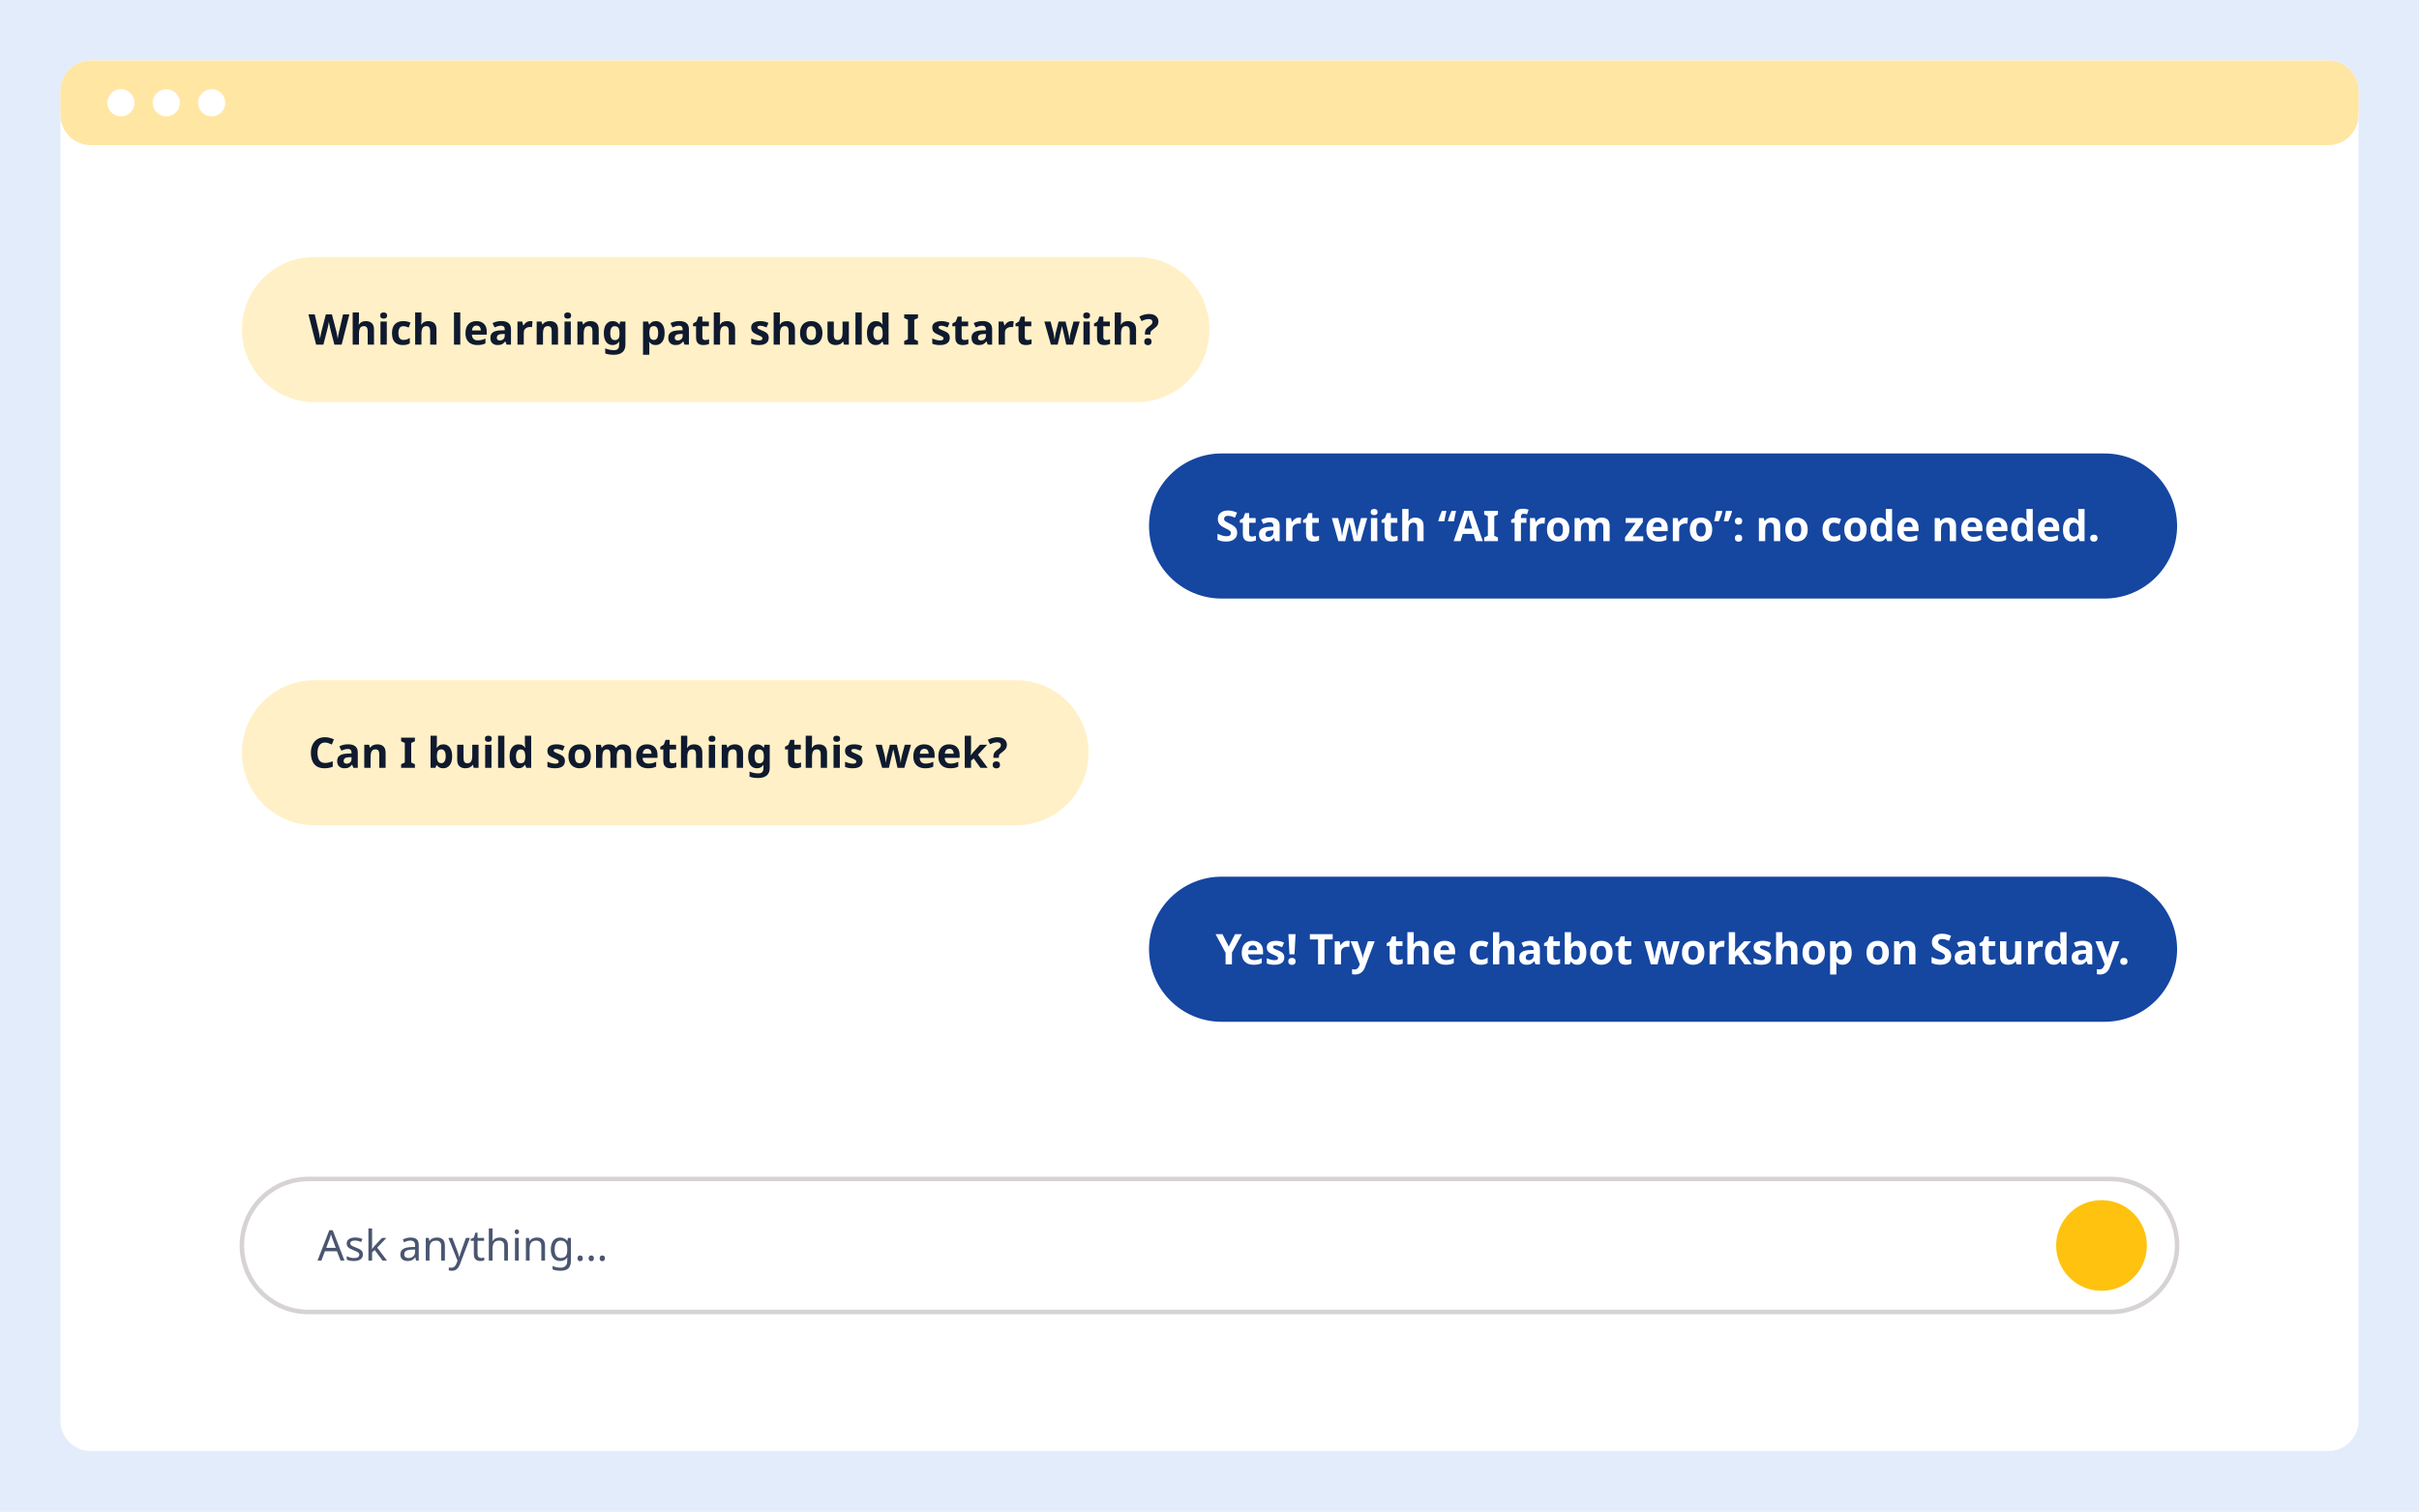
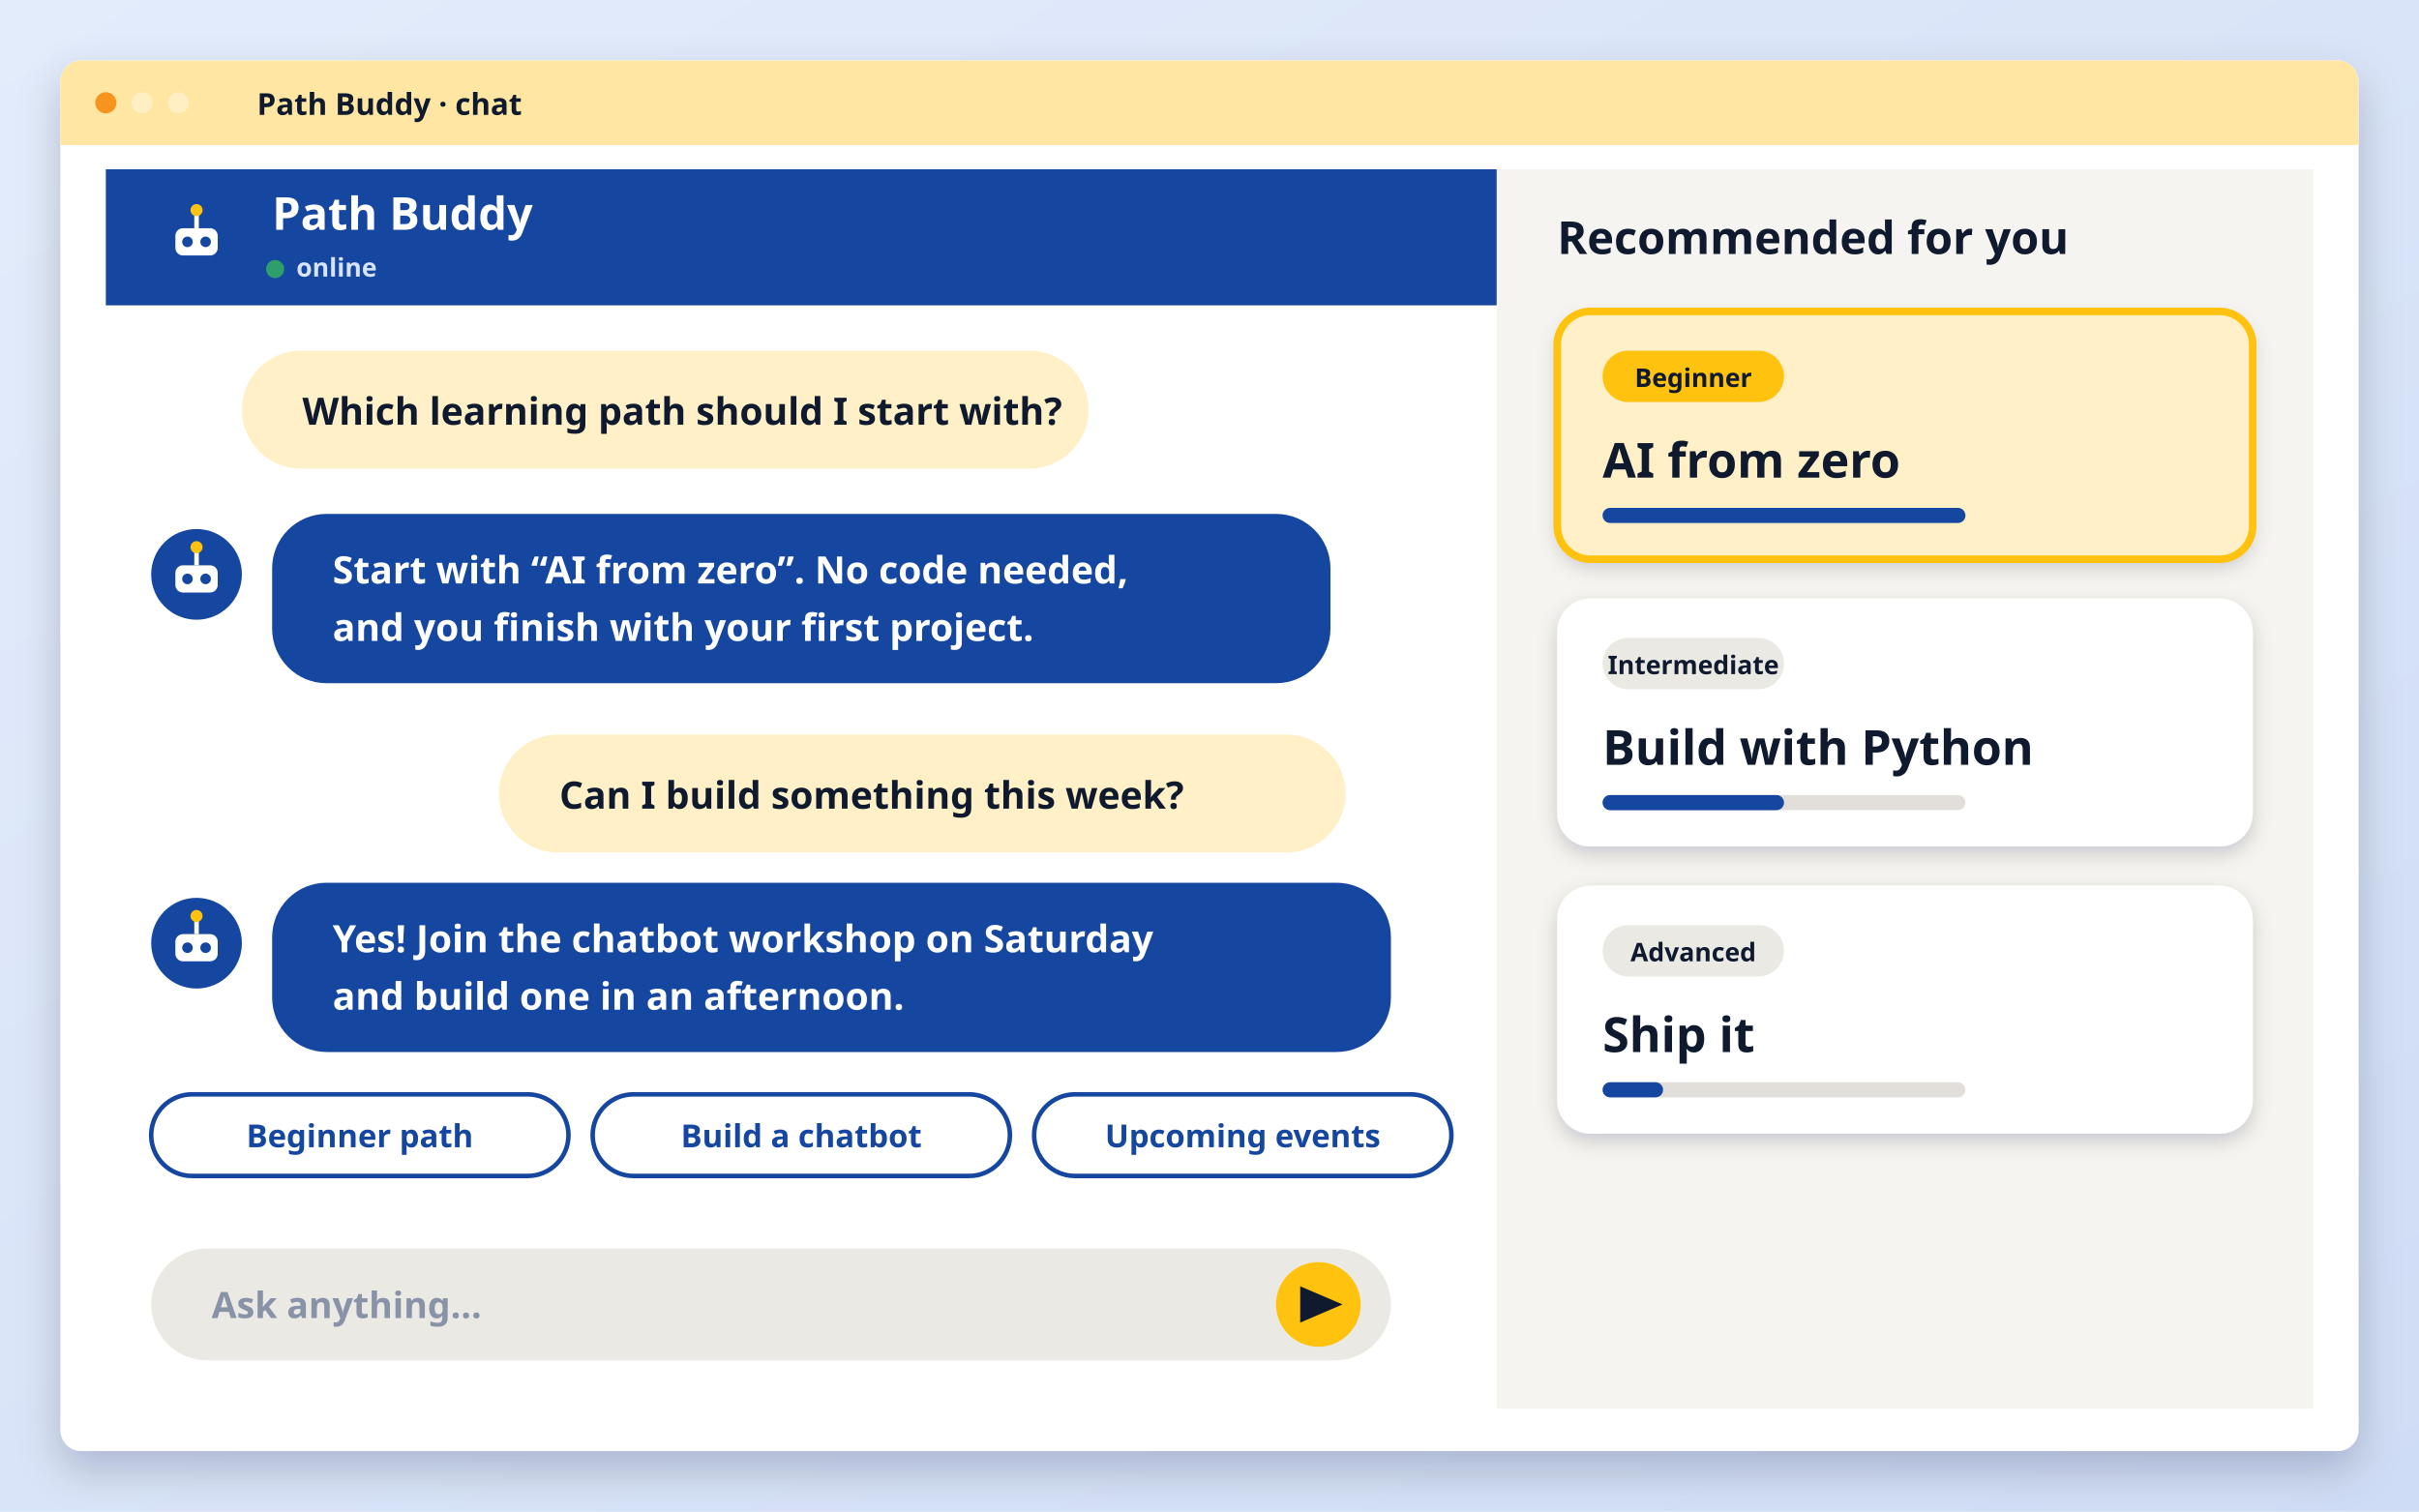
<svg xmlns="http://www.w3.org/2000/svg" viewBox="0 0 1600 1000" width="1600" height="1000">
-   <rect width="1600" height="1000" fill="#e3ecfb" />
-   <rect x="40" y="40" width="1520" height="920" rx="20" fill="#ffffff" />
-   <rect x="40" y="40" width="1520" height="56" rx="20" fill="#ffe6a3" />
-   <circle cx="80" cy="68" r="9" fill="#ffffff" />
-   <circle cx="110" cy="68" r="9" fill="#ffffff" />
-   <circle cx="140" cy="68" r="9" fill="#ffffff" />
-   <rect x="160" y="170" width="640" height="96" rx="48" fill="#fff0c7" />
-   <text x="204" y="228" fill="#0f1a2e" font-size="28" font-weight="600" font-family="Archivo, 'Segoe UI', system-ui, sans-serif">Which learning path should I start with?</text>
-   <rect x="760" y="300" width="680" height="96" rx="48" fill="#1546a0" />
-   <text x="804" y="358" fill="#ffffff" font-size="28" font-weight="600" font-family="Archivo, 'Segoe UI', system-ui, sans-serif">Start with “AI from zero”: no code needed.</text>
-   <rect x="160" y="450" width="560" height="96" rx="48" fill="#fff0c7" />
-   <text x="204" y="508" fill="#0f1a2e" font-size="28" font-weight="600" font-family="Archivo, 'Segoe UI', system-ui, sans-serif">Can I build something this week?</text>
-   <rect x="760" y="580" width="680" height="96" rx="48" fill="#1546a0" />
-   <text x="804" y="638" fill="#ffffff" font-size="28" font-weight="600" font-family="Archivo, 'Segoe UI', system-ui, sans-serif">Yes! Try the chatbot workshop on Saturday.</text>
-   <rect x="160" y="780" width="1280" height="88" rx="44" fill="#ffffff" stroke="#d7d3d3" stroke-width="3" />
-   <text x="210" y="834" fill="#4a5670" font-size="28" font-weight="500" font-family="Archivo, 'Segoe UI', system-ui, sans-serif">Ask anything…</text>
-   <circle cx="1390" cy="824" r="30" fill="#ffc20e" />
+   <defs>
+     <filter id="sh" x="-15%" y="-15%" width="130%" height="140%">
+       <feDropShadow dx="0" dy="12" stdDeviation="14" flood-color="#0f1a2e" flood-opacity="0.2" />
+     </filter>
+     <filter id="sh2" x="-15%" y="-15%" width="130%" height="140%">
+       <feDropShadow dx="0" dy="5" stdDeviation="6" flood-color="#0f1a2e" flood-opacity="0.18" />
+     </filter>
+     <filter id="glow" x="-50%" y="-50%" width="200%" height="200%">
+       <feGaussianBlur stdDeviation="10" />
+     </filter>
+     <linearGradient id="g146" x1="0" y1="0" x2="1" y2="1">
+       <stop offset="0" stop-color="#e3ecfb" />
+       <stop offset="1" stop-color="#cfdcf5" />
+     </linearGradient>
+   </defs>
+   <rect width="1600" height="1000" fill="url(#g146)" />
+   <g filter="url(#sh)">
+     <rect x="40" y="40" width="1520" height="920" rx="14" fill="#ffffff" />
+   </g>
+   <path d="M40,96 V54 a14,14 0 0 1 14,-14 h1492 a14,14 0 0 1 14,14 V96 Z" fill="#ffe6a3" />
+   <circle cx="70" cy="68" r="7" fill="#f7941d" />
+   <circle cx="94" cy="68" r="7" fill="rgba(255,255,255,0.35)" />
+   <circle cx="118" cy="68" r="7" fill="rgba(255,255,255,0.35)" />
+   <text x="170" y="76" fill="#0f1a2e" font-size="20" font-weight="700" font-family="Archivo, 'Segoe UI', system-ui, -apple-system, sans-serif">Path Buddy · chat</text>
+   <rect x="70" y="112" width="920" height="820" fill="#ffffff" />
+   <rect x="70" y="112" width="920" height="90" fill="#1546a0" />
+   <circle cx="130" cy="157" r="30" fill="#1546a0" />
+   <rect x="116" y="151" width="28" height="18" fill="#ffffff" rx="5" />
+   <circle cx="124" cy="160" r="3.5" fill="#1546a0" />
+   <circle cx="136" cy="160" r="3.5" fill="#1546a0" />
+   <line x1="130" y1="151" x2="130" y2="141" stroke="#ffffff" stroke-width="3" />
+   <circle cx="130" cy="139" r="4" fill="#ffc20e" />
+   <text x="180" y="152" fill="#ffffff" font-size="30" font-weight="800" font-family="Archivo, 'Segoe UI', system-ui, -apple-system, sans-serif">Path Buddy</text>
+   <circle cx="182" cy="178" r="6" fill="#2f9e6b" />
+   <text x="196" y="183" fill="#d6e4ff" font-size="17" font-weight="600" font-family="Archivo, 'Segoe UI', system-ui, -apple-system, sans-serif">online</text>
+   <rect x="160" y="232" width="560" height="78" rx="39" fill="#fff0c7" />
+   <text x="200" y="281" fill="#0f1a2e" font-size="25" font-weight="700" font-family="Archivo, 'Segoe UI', system-ui, -apple-system, sans-serif">Which learning path should I start with?</text>
+   <circle cx="130" cy="380" r="30" fill="#1546a0" />
+   <rect x="116" y="374" width="28" height="18" fill="#ffffff" rx="5" />
+   <circle cx="124" cy="383" r="3.5" fill="#1546a0" />
+   <circle cx="136" cy="383" r="3.5" fill="#1546a0" />
+   <line x1="130" y1="374" x2="130" y2="364" stroke="#ffffff" stroke-width="3" />
+   <circle cx="130" cy="362" r="4" fill="#ffc20e" />
+   <rect x="180" y="340" width="700" height="112" rx="36" fill="#1546a0" />
+   <text x="220" y="386" fill="#ffffff" font-size="25" font-weight="600" font-family="Archivo, 'Segoe UI', system-ui, -apple-system, sans-serif">Start with “AI from zero”. No code needed,</text>
+   <text x="220" y="424" fill="#ffffff" font-size="25" font-weight="600" font-family="Archivo, 'Segoe UI', system-ui, -apple-system, sans-serif">and you finish with your first project.</text>
+   <rect x="330" y="486" width="560" height="78" rx="39" fill="#fff0c7" />
+   <text x="370" y="535" fill="#0f1a2e" font-size="25" font-weight="700" font-family="Archivo, 'Segoe UI', system-ui, -apple-system, sans-serif">Can I build something this week?</text>
+   <circle cx="130" cy="624" r="30" fill="#1546a0" />
+   <rect x="116" y="618" width="28" height="18" fill="#ffffff" rx="5" />
+   <circle cx="124" cy="627" r="3.5" fill="#1546a0" />
+   <circle cx="136" cy="627" r="3.5" fill="#1546a0" />
+   <line x1="130" y1="618" x2="130" y2="608" stroke="#ffffff" stroke-width="3" />
+   <circle cx="130" cy="606" r="4" fill="#ffc20e" />
+   <rect x="180" y="584" width="740" height="112" rx="36" fill="#1546a0" />
+   <text x="220" y="630" fill="#ffffff" font-size="25" font-weight="600" font-family="Archivo, 'Segoe UI', system-ui, -apple-system, sans-serif">Yes! Join the chatbot workshop on Saturday</text>
+   <text x="220" y="668" fill="#ffffff" font-size="25" font-weight="600" font-family="Archivo, 'Segoe UI', system-ui, -apple-system, sans-serif">and build one in an afternoon.</text>
+   <rect x="100" y="724" width="276" height="54" rx="27" fill="#ffffff" stroke="#1546a0" stroke-width="3" />
+   <text x="238" y="759" fill="#1546a0" font-size="21" font-weight="800" font-family="Archivo, 'Segoe UI', system-ui, -apple-system, sans-serif" text-anchor="middle">Beginner path</text>
+   <rect x="392" y="724" width="276" height="54" rx="27" fill="#ffffff" stroke="#1546a0" stroke-width="3" />
+   <text x="530" y="759" fill="#1546a0" font-size="21" font-weight="800" font-family="Archivo, 'Segoe UI', system-ui, -apple-system, sans-serif" text-anchor="middle">Build a chatbot</text>
+   <rect x="684" y="724" width="276" height="54" rx="27" fill="#ffffff" stroke="#1546a0" stroke-width="3" />
+   <text x="822" y="759" fill="#1546a0" font-size="21" font-weight="800" font-family="Archivo, 'Segoe UI', system-ui, -apple-system, sans-serif" text-anchor="middle">Upcoming events</text>
+   <rect x="100" y="826" width="820" height="74" rx="37" fill="#ebe9e4" />
+   <text x="140" y="872" fill="#8993a8" font-size="24" font-weight="600" font-family="Archivo, 'Segoe UI', system-ui, -apple-system, sans-serif">Ask anything…</text>
+   <circle cx="872" cy="863" r="28" fill="#ffc20e" />
+   <polygon points="860,851 888,863 860,875" fill="#0f1a2e" />
+   <rect x="990" y="112" width="540" height="820" fill="#f5f4f1" />
+   <text x="1030" y="168" fill="#0f1a2e" font-size="30" font-weight="800" font-family="Archivo, 'Segoe UI', system-ui, -apple-system, sans-serif">Recommended for you</text>
+   <g filter="url(#sh2)">
+     <rect x="1030" y="206" width="460" height="164" rx="22" fill="#fff0c7" />
+   </g>
+   <rect x="1030" y="206" width="460" height="164" rx="22" fill="none" stroke="#ffc20e" stroke-width="5" />
+   <rect x="1060" y="232" width="120" height="34" rx="17" fill="#ffc20e" />
+   <text x="1120" y="256" fill="#0f1a2e" font-size="17" font-weight="800" font-family="Archivo, 'Segoe UI', system-ui, -apple-system, sans-serif" text-anchor="middle">Beginner</text>
+   <text x="1060" y="316" fill="#0f1a2e" font-size="32" font-weight="800" font-family="Archivo, 'Segoe UI', system-ui, -apple-system, sans-serif">AI from zero</text>
+   <rect x="1060" y="336" width="240" height="10" rx="5" fill="#e2dfda" />
+   <rect x="1060" y="336" width="240" height="10" rx="5" fill="#1546a0" />
+   <g filter="url(#sh2)">
+     <rect x="1030" y="396" width="460" height="164" rx="22" fill="#ffffff" />
+   </g>
+   <rect x="1060" y="422" width="120" height="34" rx="17" fill="#ebe9e4" />
+   <text x="1120" y="446" fill="#0f1a2e" font-size="17" font-weight="800" font-family="Archivo, 'Segoe UI', system-ui, -apple-system, sans-serif" text-anchor="middle">Intermediate</text>
+   <text x="1060" y="506" fill="#0f1a2e" font-size="32" font-weight="800" font-family="Archivo, 'Segoe UI', system-ui, -apple-system, sans-serif">Build with Python</text>
+   <rect x="1060" y="526" width="240" height="10" rx="5" fill="#e2dfda" />
+   <rect x="1060" y="526" width="120" height="10" rx="5" fill="#1546a0" />
+   <g filter="url(#sh2)">
+     <rect x="1030" y="586" width="460" height="164" rx="22" fill="#ffffff" />
+   </g>
+   <rect x="1060" y="612" width="120" height="34" rx="17" fill="#ebe9e4" />
+   <text x="1120" y="636" fill="#0f1a2e" font-size="17" font-weight="800" font-family="Archivo, 'Segoe UI', system-ui, -apple-system, sans-serif" text-anchor="middle">Advanced</text>
+   <text x="1060" y="696" fill="#0f1a2e" font-size="32" font-weight="800" font-family="Archivo, 'Segoe UI', system-ui, -apple-system, sans-serif">Ship it</text>
+   <rect x="1060" y="716" width="240" height="10" rx="5" fill="#e2dfda" />
+   <rect x="1060" y="716" width="40" height="10" rx="5" fill="#1546a0" />
</svg>
